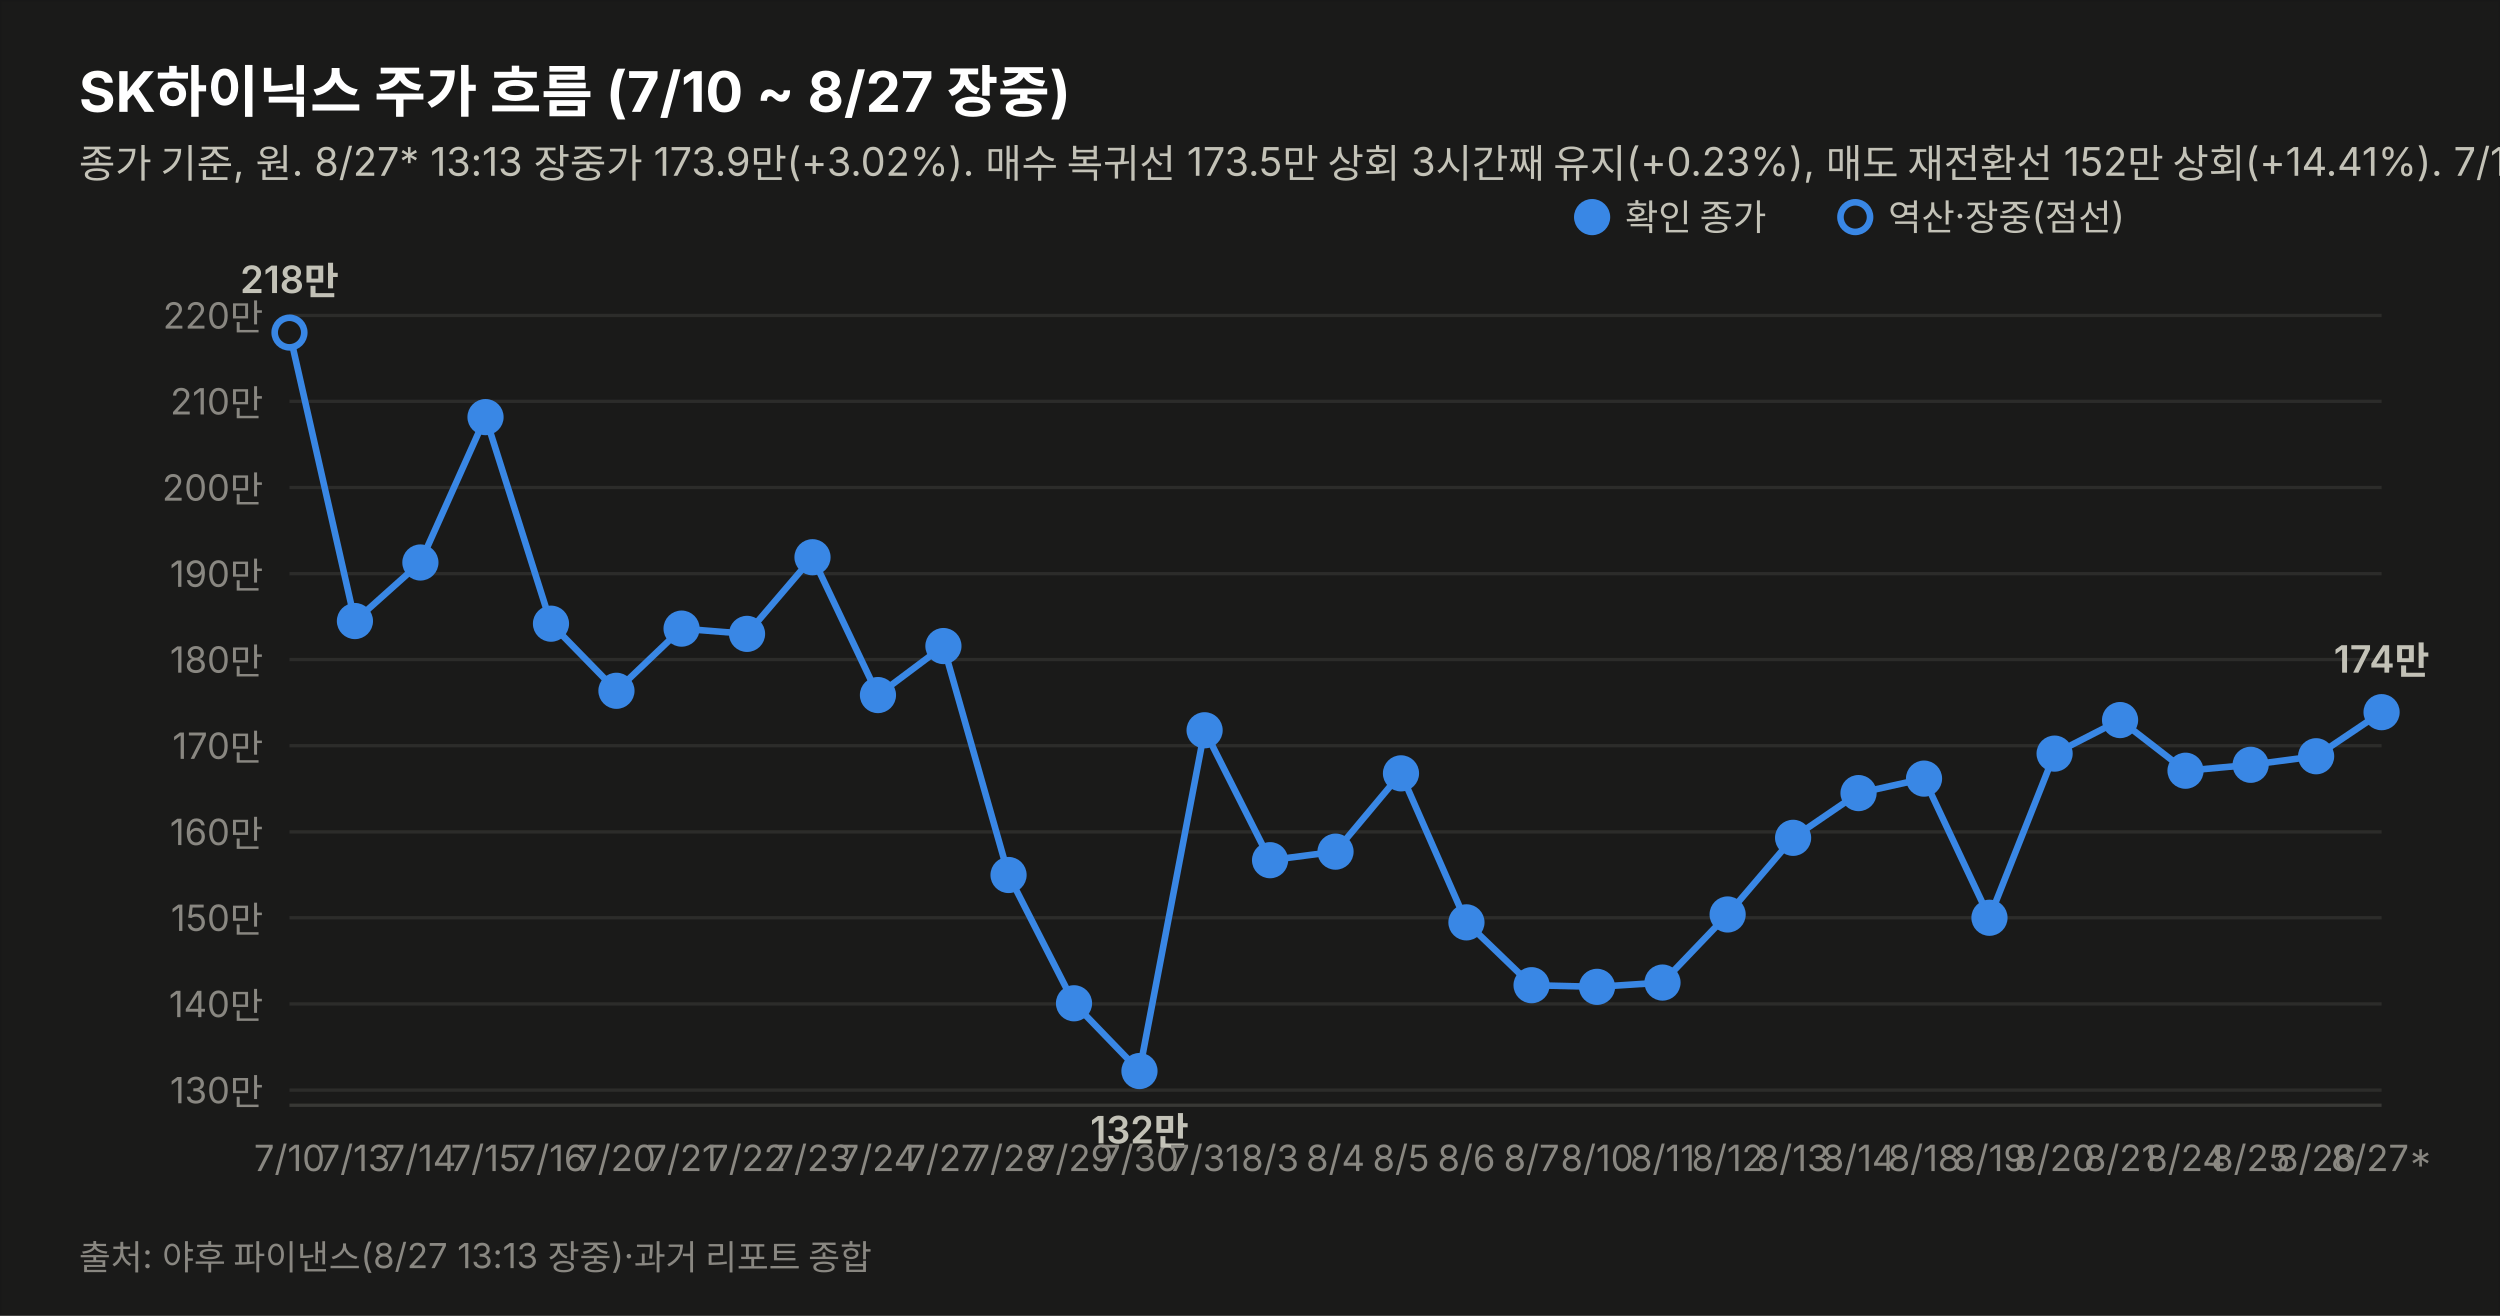
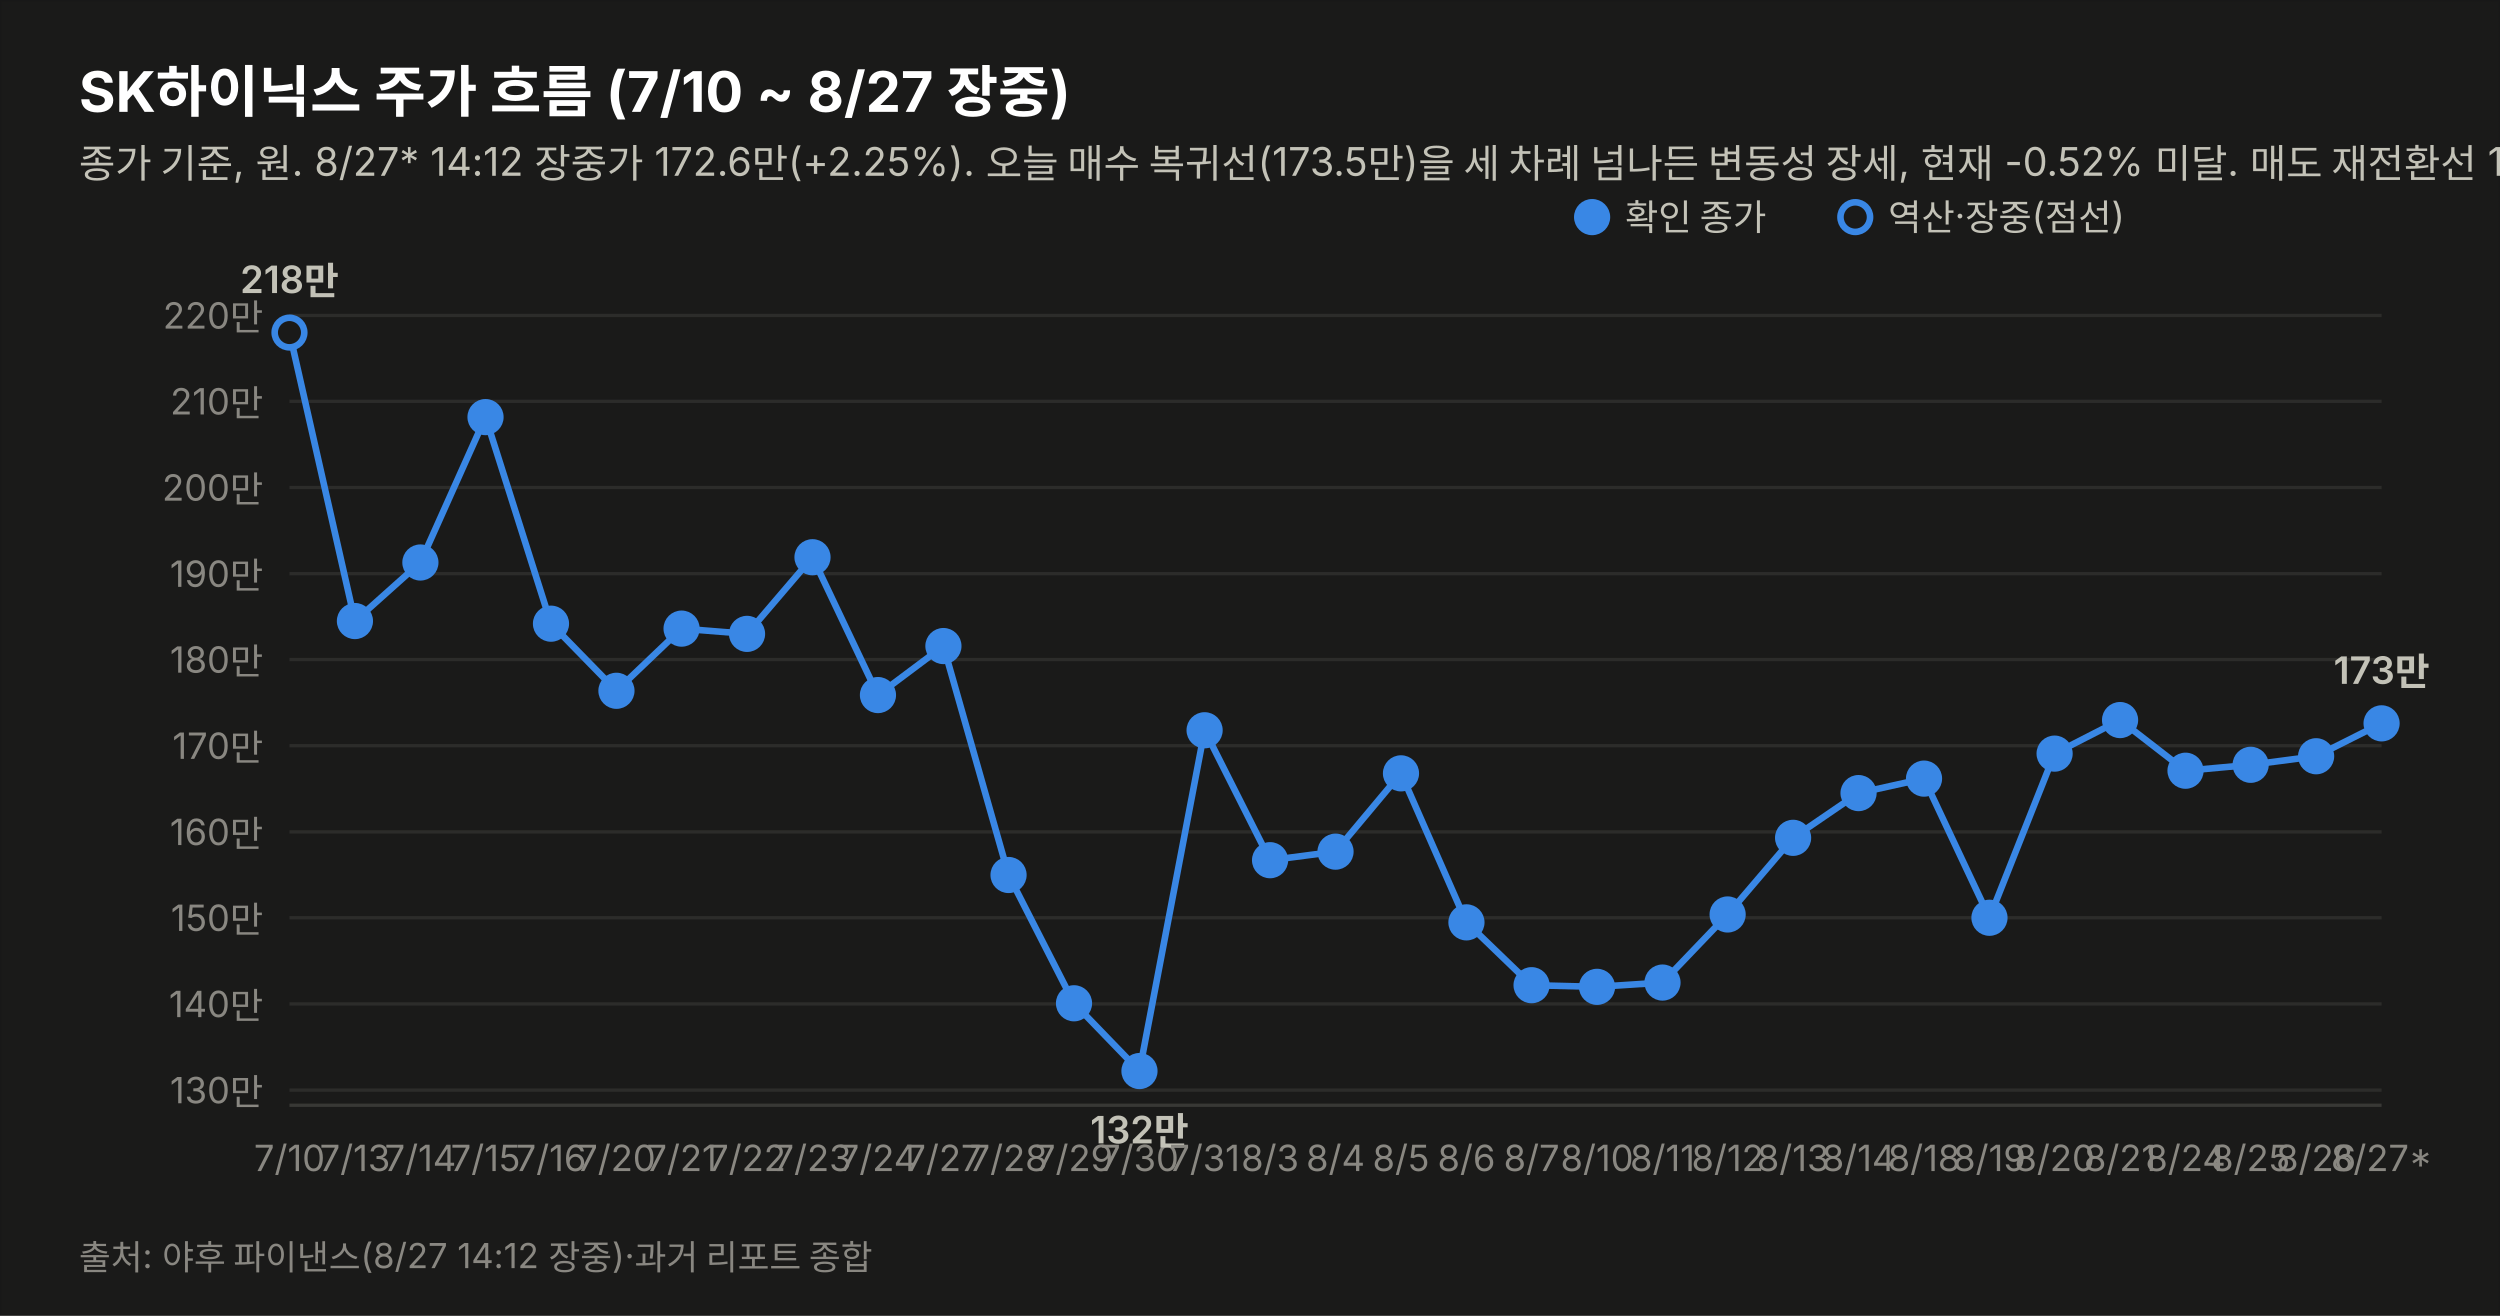
<svg xmlns="http://www.w3.org/2000/svg" width="760" height="400" viewBox="0 0 760 400" font-family="system-ui,-apple-system,&quot;Segoe UI&quot;,&quot;Malgun Gothic&quot;,&quot;Apple SD Gothic Neo&quot;,sans-serif">
  <rect width="760" height="400" fill="#1a1a19" stroke="rgba(11,11,11,0.10)" />
  <text x="24" y="34" font-size="17" font-weight="700" fill="#ffffff">SK하이닉스 주가 흐름 (7/10 ~ 8/27 장중)</text>
-   <text x="24" y="54" font-size="12" fill="#c3c2b7">종가 기준, 원. 8/27* 13:13 장중가 173.9만(+3.02%). 매수 복귀선 173.5만 상회 3시간째 유지(+0.23%), 매도 재전환선 152만 상회(+14.41%). 7/17·8/15~17·8/22~23(주말) 휴장.</text>
+   <text x="24" y="54" font-size="12" fill="#c3c2b7">종가 기준, 원. 8/27* 14:12 장중가 172.6만(+2.25%). 오늘 매수 복귀선(173.5만)을 세 차례 넘나든 변동성 장세, 현재 -0.52% 미달. 매도 재전환선 152만 상회(+13.55%). 7/17·8/15~17·8/22~23(주말) 휴장.</text>
  <line x1="88" y1="331.4" x2="724" y2="331.4" stroke="#2c2c2a" stroke-width="1" />
  <text x="80" y="335.4" font-size="11" fill="#898781" text-anchor="end" style="font-variant-numeric:tabular-nums">130만</text>
  <line x1="88" y1="305.2" x2="724" y2="305.2" stroke="#2c2c2a" stroke-width="1" />
  <text x="80" y="309.2" font-size="11" fill="#898781" text-anchor="end" style="font-variant-numeric:tabular-nums">140만</text>
  <line x1="88" y1="279.0" x2="724" y2="279.0" stroke="#2c2c2a" stroke-width="1" />
  <text x="80" y="283.0" font-size="11" fill="#898781" text-anchor="end" style="font-variant-numeric:tabular-nums">150만</text>
  <line x1="88" y1="252.9" x2="724" y2="252.9" stroke="#2c2c2a" stroke-width="1" />
  <text x="80" y="256.9" font-size="11" fill="#898781" text-anchor="end" style="font-variant-numeric:tabular-nums">160만</text>
  <line x1="88" y1="226.7" x2="724" y2="226.7" stroke="#2c2c2a" stroke-width="1" />
  <text x="80" y="230.7" font-size="11" fill="#898781" text-anchor="end" style="font-variant-numeric:tabular-nums">170만</text>
  <line x1="88" y1="200.5" x2="724" y2="200.5" stroke="#2c2c2a" stroke-width="1" />
  <text x="80" y="204.5" font-size="11" fill="#898781" text-anchor="end" style="font-variant-numeric:tabular-nums">180만</text>
  <line x1="88" y1="174.4" x2="724" y2="174.4" stroke="#2c2c2a" stroke-width="1" />
  <text x="80" y="178.4" font-size="11" fill="#898781" text-anchor="end" style="font-variant-numeric:tabular-nums">190만</text>
  <line x1="88" y1="148.2" x2="724" y2="148.2" stroke="#2c2c2a" stroke-width="1" />
  <text x="80" y="152.2" font-size="11" fill="#898781" text-anchor="end" style="font-variant-numeric:tabular-nums">200만</text>
  <line x1="88" y1="122.0" x2="724" y2="122.0" stroke="#2c2c2a" stroke-width="1" />
  <text x="80" y="126.0" font-size="11" fill="#898781" text-anchor="end" style="font-variant-numeric:tabular-nums">210만</text>
  <line x1="88" y1="95.9" x2="724" y2="95.9" stroke="#2c2c2a" stroke-width="1" />
  <text x="80" y="99.9" font-size="11" fill="#898781" text-anchor="end" style="font-variant-numeric:tabular-nums">220만</text>
  <line x1="88" y1="336" x2="724" y2="336" stroke="#383835" stroke-width="1" />
-   <path d="M88.0,101.1 L107.9,188.8 L127.8,171.0 L147.6,126.8 L167.5,189.6 L187.4,210.0 L207.2,191.1 L227.1,192.7 L247.0,169.4 L266.9,211.3 L286.8,196.4 L306.6,266.0 L326.5,305.0 L346.4,325.6 L366.2,222.0 L386.1,261.5 L406.0,258.9 L425.9,235.1 L445.8,280.4 L465.6,299.5 L485.5,300.0 L505.4,298.7 L525.2,278.0 L545.1,254.7 L565.0,241.1 L584.9,236.7 L604.8,279.0 L624.6,229.1 L644.5,218.9 L664.4,234.3 L684.2,232.5 L704.1,229.9 L724.0,216.5" fill="none" stroke="#3987e5" stroke-width="2" />
+   <path d="M88.0,101.1 L107.9,188.8 L127.8,171.0 L147.6,126.8 L167.5,189.6 L187.4,210.0 L207.2,191.1 L227.1,192.7 L247.0,169.4 L266.9,211.3 L286.8,196.4 L306.6,266.0 L326.5,305.0 L346.4,325.6 L366.2,222.0 L386.1,261.5 L406.0,258.9 L425.9,235.1 L445.8,280.4 L465.6,299.5 L485.5,300.0 L505.4,298.7 L525.2,278.0 L545.1,254.7 L565.0,241.1 L584.9,236.7 L604.8,279.0 L624.6,229.1 L644.5,218.9 L664.4,234.3 L684.2,232.5 L704.1,229.9 L724.0,219.9" fill="none" stroke="#3987e5" stroke-width="2" />
  <circle cx="88.0" cy="101.1" r="4.5" fill="#1a1a19" stroke="#3987e5" stroke-width="2" />
  <text x="88.0" y="356" font-size="11" fill="#898781" text-anchor="middle">7/10</text>
  <text x="88.0" y="89.1" font-size="11.5" font-weight="600" fill="#c3c2b7" text-anchor="middle" style="font-variant-numeric:tabular-nums">218만</text>
  <circle cx="107.9" cy="188.8" r="4.5" fill="#3987e5" stroke="#3987e5" stroke-width="2" />
  <text x="107.9" y="356" font-size="11" fill="#898781" text-anchor="middle">7/13</text>
  <circle cx="127.8" cy="171.0" r="4.5" fill="#3987e5" stroke="#3987e5" stroke-width="2" />
  <text x="127.8" y="356" font-size="11" fill="#898781" text-anchor="middle">7/14</text>
  <circle cx="147.6" cy="126.8" r="4.5" fill="#3987e5" stroke="#3987e5" stroke-width="2" />
  <text x="147.6" y="356" font-size="11" fill="#898781" text-anchor="middle">7/15</text>
  <circle cx="167.5" cy="189.6" r="4.5" fill="#3987e5" stroke="#3987e5" stroke-width="2" />
  <text x="167.5" y="356" font-size="11" fill="#898781" text-anchor="middle">7/16</text>
  <circle cx="187.4" cy="210.0" r="4.5" fill="#3987e5" stroke="#3987e5" stroke-width="2" />
  <text x="187.4" y="356" font-size="11" fill="#898781" text-anchor="middle">7/20</text>
  <circle cx="207.2" cy="191.1" r="4.5" fill="#3987e5" stroke="#3987e5" stroke-width="2" />
  <text x="207.2" y="356" font-size="11" fill="#898781" text-anchor="middle">7/21</text>
  <circle cx="227.1" cy="192.7" r="4.5" fill="#3987e5" stroke="#3987e5" stroke-width="2" />
  <text x="227.1" y="356" font-size="11" fill="#898781" text-anchor="middle">7/22</text>
  <circle cx="247.0" cy="169.4" r="4.5" fill="#3987e5" stroke="#3987e5" stroke-width="2" />
  <text x="247.0" y="356" font-size="11" fill="#898781" text-anchor="middle">7/23</text>
  <circle cx="266.9" cy="211.3" r="4.5" fill="#3987e5" stroke="#3987e5" stroke-width="2" />
  <text x="266.9" y="356" font-size="11" fill="#898781" text-anchor="middle">7/24</text>
  <circle cx="286.8" cy="196.4" r="4.5" fill="#3987e5" stroke="#3987e5" stroke-width="2" />
  <text x="286.8" y="356" font-size="11" fill="#898781" text-anchor="middle">7/27</text>
  <circle cx="306.6" cy="266.0" r="4.5" fill="#3987e5" stroke="#3987e5" stroke-width="2" />
  <text x="306.6" y="356" font-size="11" fill="#898781" text-anchor="middle">7/28</text>
  <circle cx="326.5" cy="305.0" r="4.5" fill="#3987e5" stroke="#3987e5" stroke-width="2" />
  <text x="326.5" y="356" font-size="11" fill="#898781" text-anchor="middle">7/29</text>
  <circle cx="346.4" cy="325.6" r="4.5" fill="#3987e5" stroke="#3987e5" stroke-width="2" />
  <text x="346.4" y="356" font-size="11" fill="#898781" text-anchor="middle">7/30</text>
  <text x="346.4" y="347.6" font-size="11.5" font-weight="600" fill="#c3c2b7" text-anchor="middle" style="font-variant-numeric:tabular-nums">132만</text>
  <circle cx="366.2" cy="222.0" r="4.5" fill="#3987e5" stroke="#3987e5" stroke-width="2" />
  <text x="366.2" y="356" font-size="11" fill="#898781" text-anchor="middle">7/31</text>
  <circle cx="386.1" cy="261.5" r="4.5" fill="#3987e5" stroke="#3987e5" stroke-width="2" />
  <text x="386.1" y="356" font-size="11" fill="#898781" text-anchor="middle">8/3</text>
  <circle cx="406.0" cy="258.9" r="4.5" fill="#3987e5" stroke="#3987e5" stroke-width="2" />
  <text x="406.0" y="356" font-size="11" fill="#898781" text-anchor="middle">8/4</text>
  <circle cx="425.9" cy="235.1" r="4.5" fill="#3987e5" stroke="#3987e5" stroke-width="2" />
  <text x="425.9" y="356" font-size="11" fill="#898781" text-anchor="middle">8/5</text>
  <circle cx="445.8" cy="280.4" r="4.5" fill="#3987e5" stroke="#3987e5" stroke-width="2" />
  <text x="445.8" y="356" font-size="11" fill="#898781" text-anchor="middle">8/6</text>
  <circle cx="465.6" cy="299.5" r="4.5" fill="#3987e5" stroke="#3987e5" stroke-width="2" />
  <text x="465.6" y="356" font-size="11" fill="#898781" text-anchor="middle">8/7</text>
  <circle cx="485.5" cy="300.0" r="4.5" fill="#3987e5" stroke="#3987e5" stroke-width="2" />
  <text x="485.5" y="356" font-size="11" fill="#898781" text-anchor="middle">8/10</text>
  <circle cx="505.4" cy="298.7" r="4.5" fill="#3987e5" stroke="#3987e5" stroke-width="2" />
  <text x="505.4" y="356" font-size="11" fill="#898781" text-anchor="middle">8/11</text>
  <circle cx="525.2" cy="278.0" r="4.5" fill="#3987e5" stroke="#3987e5" stroke-width="2" />
  <text x="525.2" y="356" font-size="11" fill="#898781" text-anchor="middle">8/12</text>
  <circle cx="545.1" cy="254.7" r="4.5" fill="#3987e5" stroke="#3987e5" stroke-width="2" />
  <text x="545.1" y="356" font-size="11" fill="#898781" text-anchor="middle">8/13</text>
  <circle cx="565.0" cy="241.1" r="4.5" fill="#3987e5" stroke="#3987e5" stroke-width="2" />
  <text x="565.0" y="356" font-size="11" fill="#898781" text-anchor="middle">8/14</text>
  <circle cx="584.9" cy="236.7" r="4.5" fill="#3987e5" stroke="#3987e5" stroke-width="2" />
  <text x="584.9" y="356" font-size="11" fill="#898781" text-anchor="middle">8/18</text>
  <circle cx="604.8" cy="279.0" r="4.5" fill="#3987e5" stroke="#3987e5" stroke-width="2" />
  <text x="604.8" y="356" font-size="11" fill="#898781" text-anchor="middle">8/19</text>
  <circle cx="624.6" cy="229.1" r="4.5" fill="#3987e5" stroke="#3987e5" stroke-width="2" />
  <text x="624.6" y="356" font-size="11" fill="#898781" text-anchor="middle">8/20</text>
  <circle cx="644.5" cy="218.9" r="4.5" fill="#3987e5" stroke="#3987e5" stroke-width="2" />
  <text x="644.5" y="356" font-size="11" fill="#898781" text-anchor="middle">8/21</text>
  <circle cx="664.4" cy="234.3" r="4.5" fill="#3987e5" stroke="#3987e5" stroke-width="2" />
  <text x="664.4" y="356" font-size="11" fill="#898781" text-anchor="middle">8/24</text>
  <circle cx="684.2" cy="232.5" r="4.5" fill="#3987e5" stroke="#3987e5" stroke-width="2" />
  <text x="684.2" y="356" font-size="11" fill="#898781" text-anchor="middle">8/25</text>
  <circle cx="704.1" cy="229.9" r="4.5" fill="#3987e5" stroke="#3987e5" stroke-width="2" />
  <text x="704.1" y="356" font-size="11" fill="#898781" text-anchor="middle">8/26</text>
-   <circle cx="724.0" cy="216.5" r="4.5" fill="#3987e5" stroke="#3987e5" stroke-width="2" />
+   <circle cx="724.0" cy="219.9" r="4.5" fill="#3987e5" stroke="#3987e5" stroke-width="2" />
  <text x="724.0" y="356" font-size="11" fill="#898781" text-anchor="middle">8/27*</text>
-   <text x="724.0" y="204.5" font-size="11.5" font-weight="600" fill="#c3c2b7" text-anchor="middle" style="font-variant-numeric:tabular-nums">174만</text>
+   <text x="724.0" y="207.9" font-size="11.5" font-weight="600" fill="#c3c2b7" text-anchor="middle" style="font-variant-numeric:tabular-nums">173만</text>
  <circle cx="484" cy="66" r="4.5" fill="#3987e5" stroke="#3987e5" stroke-width="2" />
  <text x="494" y="70" font-size="11" fill="#c3c2b7">확인 종가</text>
  <circle cx="564" cy="66" r="4.5" fill="#1a1a19" stroke="#3987e5" stroke-width="2" />
  <text x="574" y="70" font-size="11" fill="#c3c2b7">역산·장중(점선)</text>
-   <text x="24" y="386" font-size="10.5" fill="#898781">출처: 야후 파이낸스(8/27 13:13 장중)·과거 리포트 종합</text>
+   <text x="24" y="386" font-size="10.5" fill="#898781">출처: 야후 파이낸스(8/27 14:12 장중)·과거 리포트 종합</text>
</svg>
